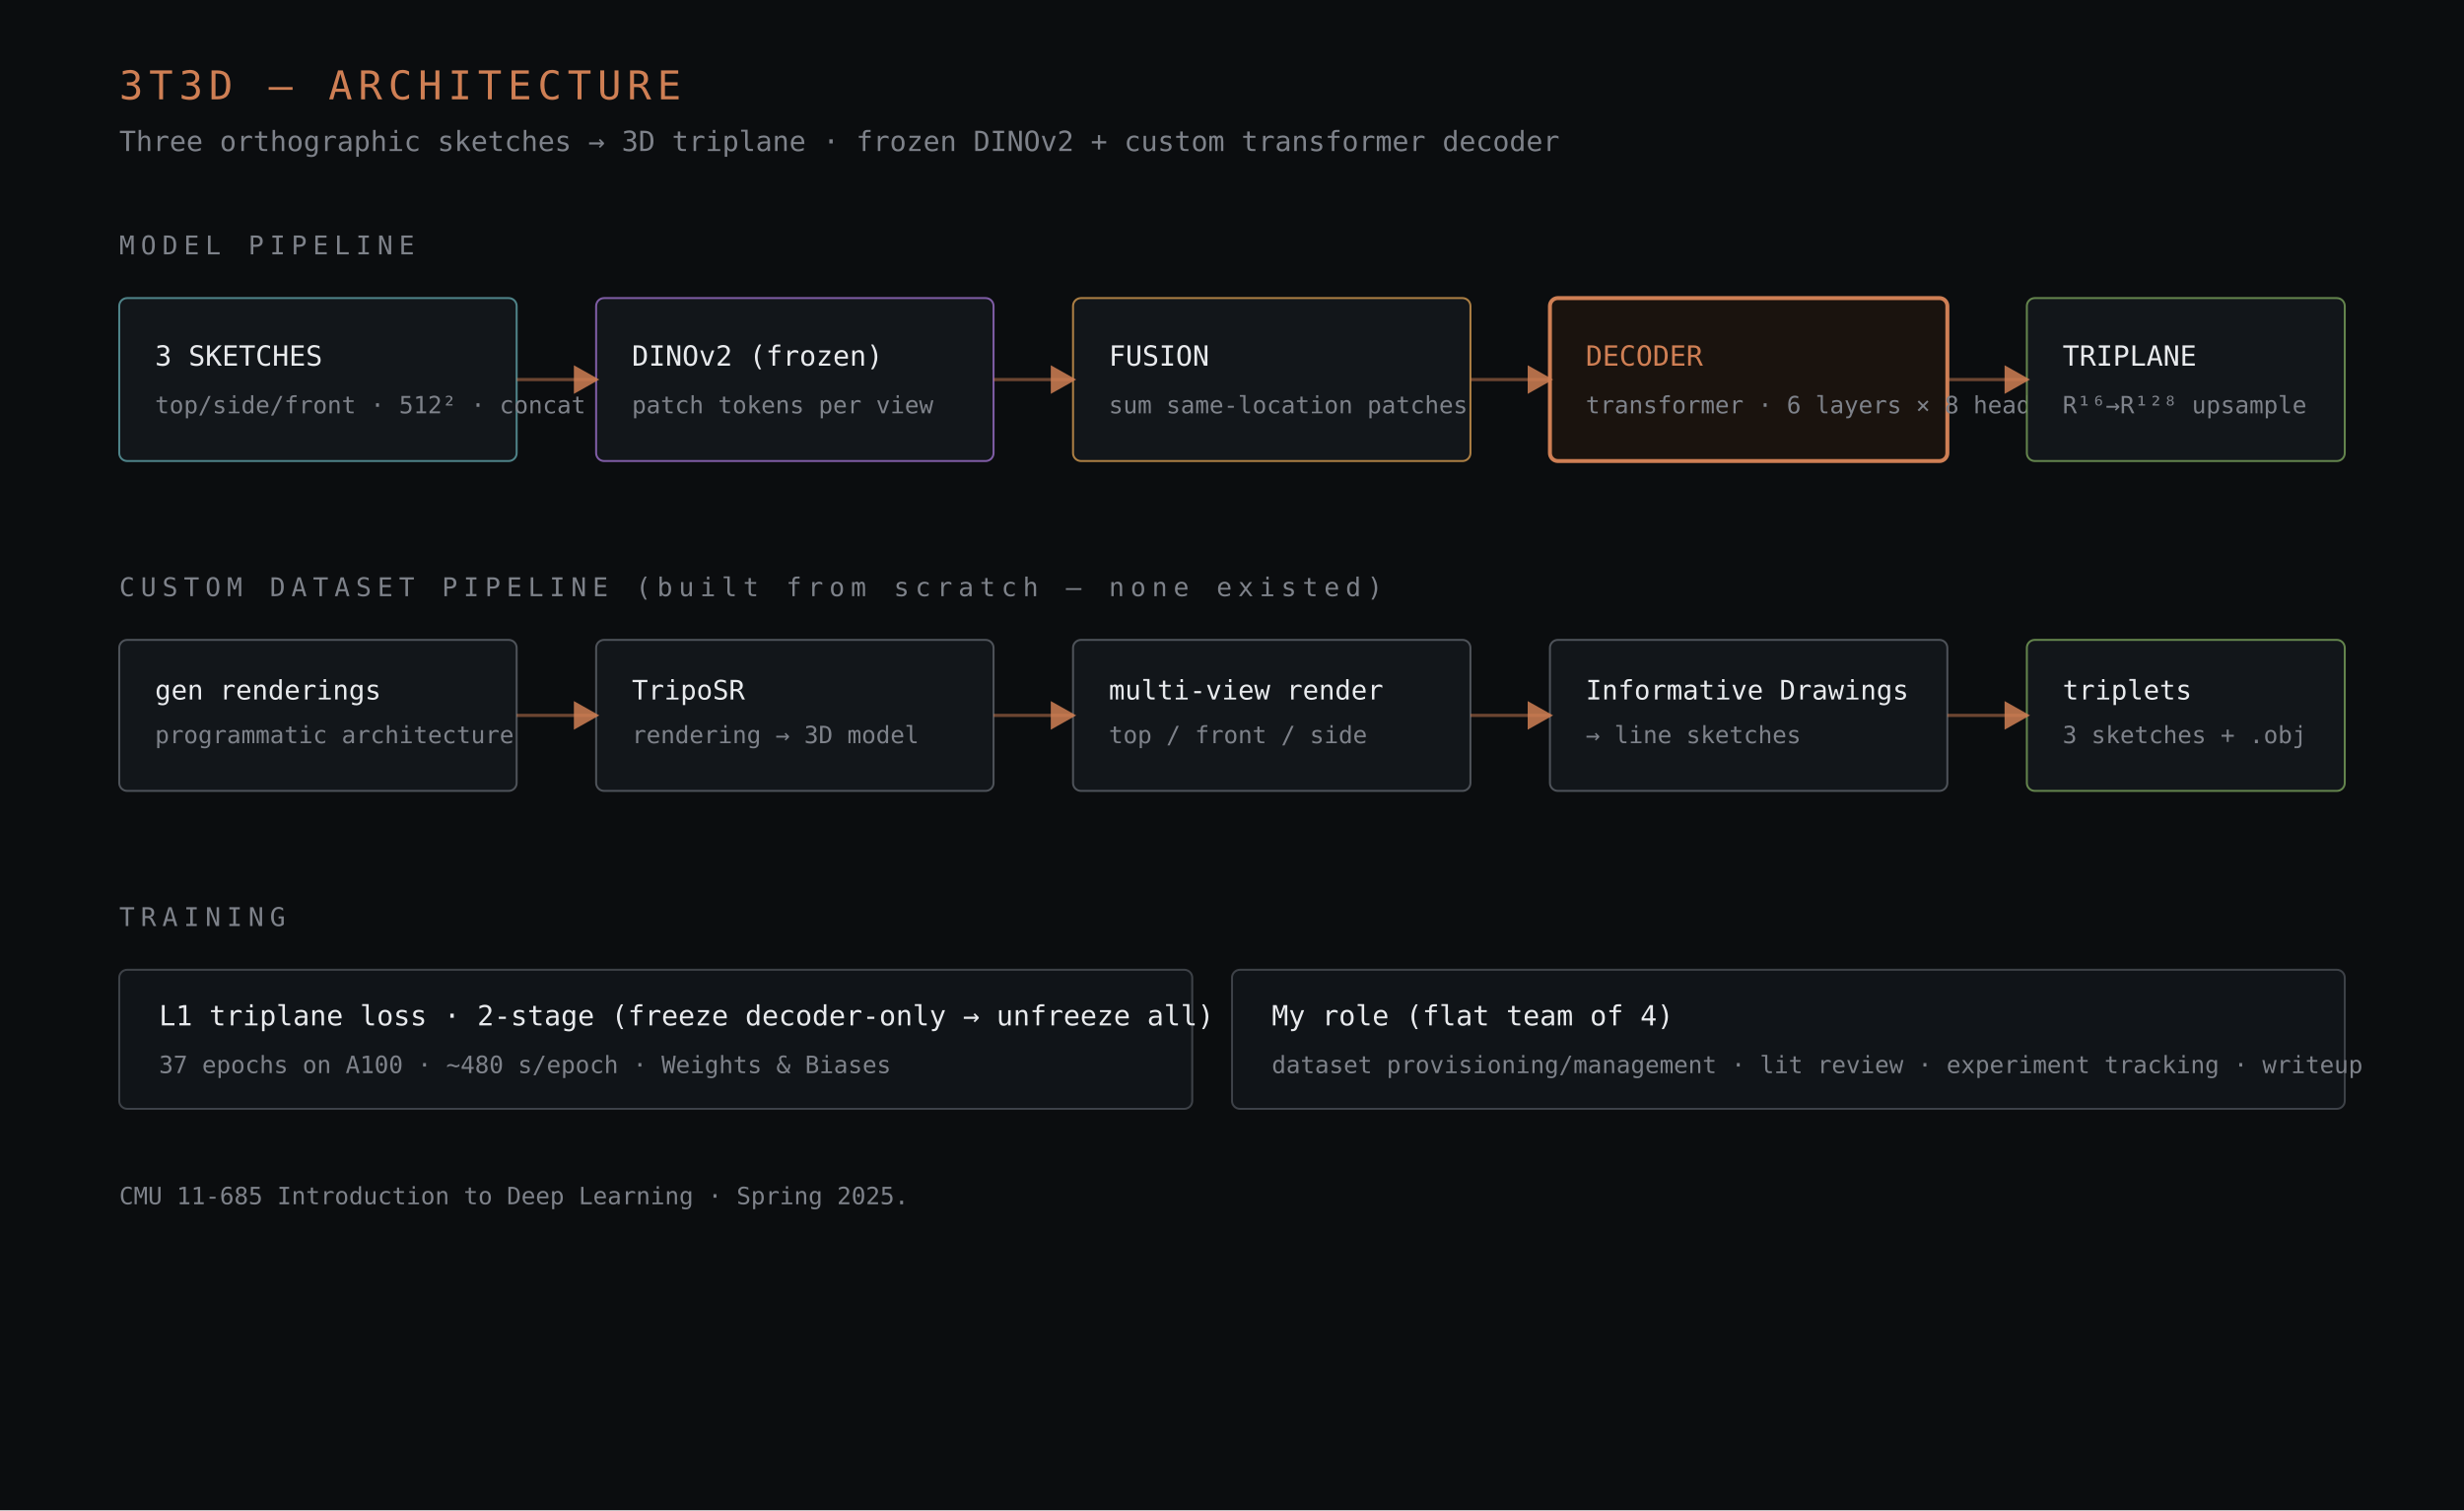
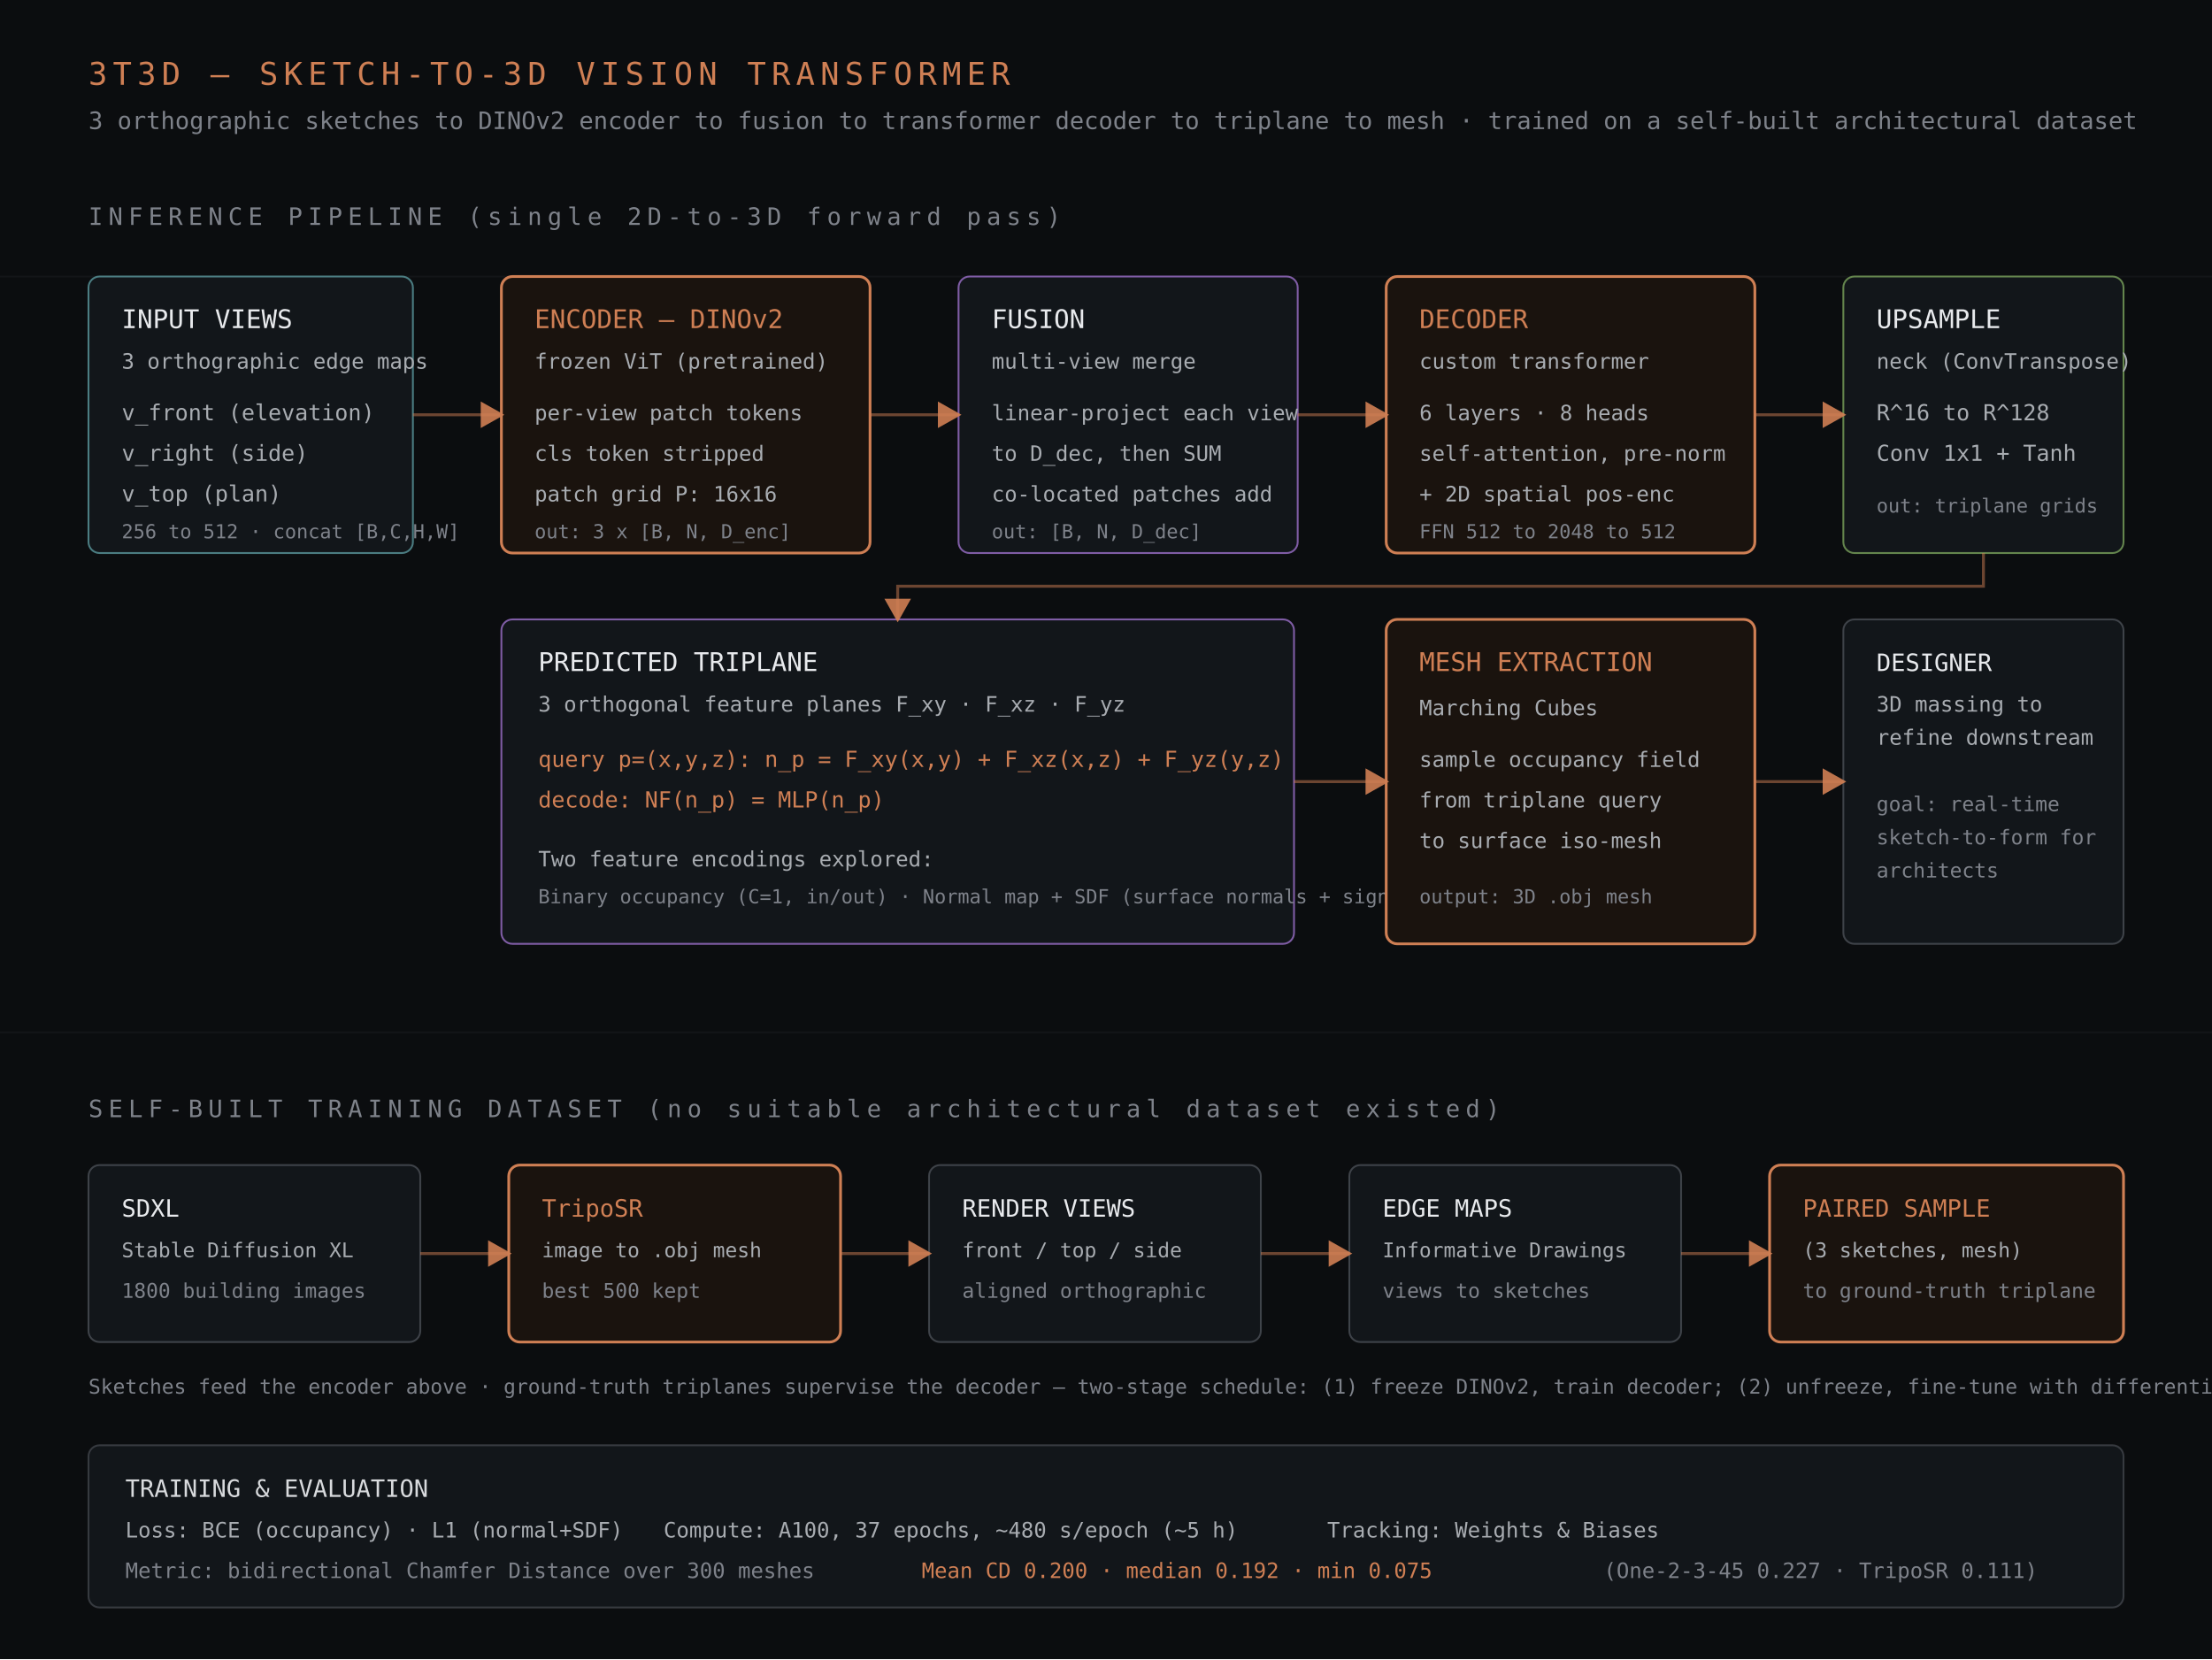
- <svg xmlns="http://www.w3.org/2000/svg" viewBox="0 0 1240 760" width="1240" height="760" font-family="'IBM Plex Mono', ui-monospace, monospace">
+ <svg xmlns="http://www.w3.org/2000/svg" viewBox="0 0 1200 900" width="1200" height="900" font-family="'IBM Plex Mono', ui-monospace, monospace">
  <defs>
-     <marker id="tt-a" markerWidth="9" markerHeight="9" refX="7" refY="4.5" orient="auto">
-       <path d="M0,0 L8,4.5 L0,9 Z" fill="#cf7f54" fill-opacity="0.85" />
+     <marker id="a3-arrow" markerWidth="9" markerHeight="9" refX="7" refY="4.5" orient="auto">
+       <path d="M0,0 L8,4.5 L0,9 Z" fill="#cf7f54" fill-opacity="0.9" />
    </marker>
  </defs>
-   <rect width="1240" height="760" fill="#0b0d0f" />
-   <text x="60" y="50" fill="#cf7f54" font-size="20" letter-spacing="3">3T3D — ARCHITECTURE</text>
-   <text x="60" y="76" fill="#7e828a" font-size="14">Three orthographic sketches → 3D triplane · frozen DINOv2 + custom transformer decoder</text>
-   <text x="60" y="128" fill="#7e828a" font-size="13" letter-spacing="3">MODEL PIPELINE</text>
-   <g font-size="14">
-     <rect x="60" y="150" width="200" height="82" rx="4" fill="#12161a" stroke="#5fa0a6" stroke-opacity="0.8" />
-     <text x="78" y="184" fill="#e8eaed">3 SKETCHES</text>
-     <text x="78" y="208" fill="#7e828a" font-size="12">top/side/front · 512² · concat</text>
-     <rect x="300" y="150" width="200" height="82" rx="4" fill="#12161a" stroke="#9b6fc9" stroke-opacity="0.8" />
-     <text x="318" y="184" fill="#e8eaed">DINOv2 (frozen)</text>
-     <text x="318" y="208" fill="#7e828a" font-size="12">patch tokens per view</text>
-     <rect x="540" y="150" width="200" height="82" rx="4" fill="#12161a" stroke="#d49b50" stroke-opacity="0.8" />
-     <text x="558" y="184" fill="#e8eaed">FUSION</text>
-     <text x="558" y="208" fill="#7e828a" font-size="12">sum same-location patches</text>
-     <rect x="780" y="150" width="200" height="82" rx="4" fill="#1a130e" stroke="#cf7f54" stroke-width="2" />
-     <text x="798" y="184" fill="#cf7f54">DECODER</text>
-     <text x="798" y="208" fill="#7e828a" font-size="12">transformer · 6 layers × 8 heads</text>
-     <rect x="1020" y="150" width="160" height="82" rx="4" fill="#12161a" stroke="#7aa15c" stroke-opacity="0.8" />
-     <text x="1038" y="184" fill="#e8eaed">TRIPLANE</text>
-     <text x="1038" y="208" fill="#7e828a" font-size="12">R¹⁶→R¹²⁸ upsample</text>
+   <rect width="1200" height="900" fill="#0b0d0f" />
+   <g stroke="#5e636b" stroke-opacity="0.10" stroke-width="1">
+     <line x1="0" y1="150" x2="1200" y2="150" />
+     <line x1="0" y1="560" x2="1200" y2="560" />
  </g>
+   <text x="48" y="46" fill="#cf7f54" font-size="17" letter-spacing="3">3T3D — SKETCH-TO-3D VISION TRANSFORMER</text>
+   <text x="48" y="70" fill="#7e828a" font-size="13">3 orthographic sketches to DINOv2 encoder to fusion to transformer decoder to triplane to mesh · trained on a self-built architectural dataset</text>
+   <text x="48" y="122" fill="#7e828a" font-size="13" letter-spacing="3">INFERENCE PIPELINE  (single 2D-to-3D forward pass)</text>
+   <rect x="48" y="150" width="176" height="150" rx="6" fill="#12161a" stroke="#5fa0a6" stroke-opacity="0.75" />
+   <text x="66" y="178" fill="#e8eaed" font-size="14">INPUT VIEWS</text>
+   <text x="66" y="200" fill="#a8acb1" font-size="11.5">3 orthographic edge maps</text>
+   <g font-size="12" fill="#a8acb1">
+     <text x="66" y="228">v_front  (elevation)</text>
+     <text x="66" y="250">v_right  (side)</text>
+     <text x="66" y="272">v_top    (plan)</text>
+   </g>
+   <text x="66" y="292" fill="#7e828a" font-size="10.5">256 to 512 · concat [B,C,H,W]</text>
+   <rect x="272" y="150" width="200" height="150" rx="6" fill="#1a130e" stroke="#cf7f54" stroke-width="1.5" />
+   <text x="290" y="178" fill="#cf7f54" font-size="14">ENCODER — DINOv2</text>
+   <text x="290" y="200" fill="#a8acb1" font-size="11.5">frozen ViT (pretrained)</text>
+   <g font-size="11.5" fill="#a8acb1">
+     <text x="290" y="228">per-view patch tokens</text>
+     <text x="290" y="250">cls token stripped</text>
+     <text x="290" y="272">patch grid P: 16x16</text>
+   </g>
+   <text x="290" y="292" fill="#7e828a" font-size="10.5">out: 3 x [B, N, D_enc]</text>
+   <rect x="520" y="150" width="184" height="150" rx="6" fill="#12161a" stroke="#9b6fc9" stroke-opacity="0.8" />
+   <text x="538" y="178" fill="#e8eaed" font-size="14">FUSION</text>
+   <text x="538" y="200" fill="#a8acb1" font-size="11.5">multi-view merge</text>
+   <g font-size="11.5" fill="#a8acb1">
+     <text x="538" y="228">linear-project each view</text>
+     <text x="538" y="250">to D_dec, then SUM</text>
+     <text x="538" y="272">co-located patches add</text>
+   </g>
+   <text x="538" y="292" fill="#7e828a" font-size="10.5">out: [B, N, D_dec]</text>
+   <rect x="752" y="150" width="200" height="150" rx="6" fill="#1a130e" stroke="#cf7f54" stroke-width="1.5" />
+   <text x="770" y="178" fill="#cf7f54" font-size="14">DECODER</text>
+   <text x="770" y="200" fill="#a8acb1" font-size="11.5">custom transformer</text>
+   <g font-size="11.5" fill="#a8acb1">
+     <text x="770" y="228">6 layers · 8 heads</text>
+     <text x="770" y="250">self-attention, pre-norm</text>
+     <text x="770" y="272">+ 2D spatial pos-enc</text>
+   </g>
+   <text x="770" y="292" fill="#7e828a" font-size="10.5">FFN 512 to 2048 to 512</text>
+   <rect x="1000" y="150" width="152" height="150" rx="6" fill="#12161a" stroke="#7aa15c" stroke-opacity="0.8" />
+   <text x="1018" y="178" fill="#e8eaed" font-size="14">UPSAMPLE</text>
+   <text x="1018" y="200" fill="#a8acb1" font-size="11.5">neck (ConvTranspose)</text>
+   <g font-size="12" fill="#a8acb1">
+     <text x="1018" y="228">R^16 to R^128</text>
+     <text x="1018" y="250">Conv 1x1 + Tanh</text>
+   </g>
+   <text x="1018" y="278" fill="#7e828a" font-size="10.5">out: triplane grids</text>
  <g stroke="#cf7f54" stroke-opacity="0.5" stroke-width="1.6" fill="none">
-     <line x1="260" y1="191" x2="300" y2="191" marker-end="url(#tt-a)" />
-     <line x1="500" y1="191" x2="540" y2="191" marker-end="url(#tt-a)" />
-     <line x1="740" y1="191" x2="780" y2="191" marker-end="url(#tt-a)" />
-     <line x1="980" y1="191" x2="1020" y2="191" marker-end="url(#tt-a)" />
+     <line x1="224" y1="225" x2="272" y2="225" marker-end="url(#a3-arrow)" />
+     <line x1="472" y1="225" x2="520" y2="225" marker-end="url(#a3-arrow)" />
+     <line x1="704" y1="225" x2="752" y2="225" marker-end="url(#a3-arrow)" />
+     <line x1="952" y1="225" x2="1000" y2="225" marker-end="url(#a3-arrow)" />
  </g>
-   <text x="60" y="300" fill="#7e828a" font-size="13" letter-spacing="3">CUSTOM DATASET PIPELINE (built from scratch — none existed)</text>
-   <g font-size="13.5">
-     <rect x="60" y="322" width="200" height="76" rx="4" fill="#12161a" stroke="#5e636b" stroke-opacity="0.8" />
-     <text x="78" y="352" fill="#e8eaed">gen renderings</text>
-     <text x="78" y="374" fill="#7e828a" font-size="12">programmatic architecture</text>
-     <rect x="300" y="322" width="200" height="76" rx="4" fill="#12161a" stroke="#5e636b" stroke-opacity="0.8" />
-     <text x="318" y="352" fill="#e8eaed">TripoSR</text>
-     <text x="318" y="374" fill="#7e828a" font-size="12">rendering → 3D model</text>
-     <rect x="540" y="322" width="200" height="76" rx="4" fill="#12161a" stroke="#5e636b" stroke-opacity="0.8" />
-     <text x="558" y="352" fill="#e8eaed">multi-view render</text>
-     <text x="558" y="374" fill="#7e828a" font-size="12">top / front / side</text>
-     <rect x="780" y="322" width="200" height="76" rx="4" fill="#12161a" stroke="#5e636b" stroke-opacity="0.8" />
-     <text x="798" y="352" fill="#e8eaed">Informative Drawings</text>
-     <text x="798" y="374" fill="#7e828a" font-size="12">→ line sketches</text>
-     <rect x="1020" y="322" width="160" height="76" rx="4" fill="#12161a" stroke="#7aa15c" stroke-opacity="0.8" />
-     <text x="1038" y="352" fill="#e8eaed">triplets</text>
-     <text x="1038" y="374" fill="#7e828a" font-size="12">3 sketches + .obj</text>
+   <rect x="272" y="336" width="430" height="176" rx="6" fill="#12161a" stroke="#9b6fc9" stroke-opacity="0.8" />
+   <text x="292" y="364" fill="#e8eaed" font-size="14">PREDICTED TRIPLANE</text>
+   <text x="292" y="386" fill="#a8acb1" font-size="11.5">3 orthogonal feature planes  F_xy · F_xz · F_yz</text>
+   <text x="292" y="416" fill="#cf7f54" font-size="12">query p=(x,y,z):  n_p = F_xy(x,y) + F_xz(x,z) + F_yz(y,z)</text>
+   <text x="292" y="438" fill="#cf7f54" font-size="12">decode:  NF(n_p) = MLP(n_p)</text>
+   <text x="292" y="470" fill="#a8acb1" font-size="11.5">Two feature encodings explored:</text>
+   <text x="292" y="490" fill="#7e828a" font-size="10.5">Binary occupancy (C=1, in/out) · Normal map + SDF (surface normals + signed distance)</text>
+   <rect x="752" y="336" width="200" height="176" rx="6" fill="#1a130e" stroke="#cf7f54" stroke-width="1.5" />
+   <text x="770" y="364" fill="#cf7f54" font-size="14">MESH EXTRACTION</text>
+   <text x="770" y="388" fill="#a8acb1" font-size="11.5">Marching Cubes</text>
+   <g font-size="11.5" fill="#a8acb1">
+     <text x="770" y="416">sample occupancy field</text>
+     <text x="770" y="438">from triplane query</text>
+     <text x="770" y="460">to surface iso-mesh</text>
  </g>
+   <text x="770" y="490" fill="#7e828a" font-size="10.5">output: 3D .obj mesh</text>
+   <rect x="1000" y="336" width="152" height="176" rx="6" fill="#12161a" stroke="#5e636b" stroke-opacity="0.6" />
+   <text x="1018" y="364" fill="#e8eaed" font-size="13">DESIGNER</text>
+   <text x="1018" y="386" fill="#a8acb1" font-size="11.5">3D massing to</text>
+   <text x="1018" y="404" fill="#a8acb1" font-size="11.5">refine downstream</text>
+   <text x="1018" y="440" fill="#7e828a" font-size="11">goal: real-time</text>
+   <text x="1018" y="458" fill="#7e828a" font-size="11">sketch-to-form for</text>
+   <text x="1018" y="476" fill="#7e828a" font-size="11">architects</text>
  <g stroke="#cf7f54" stroke-opacity="0.5" stroke-width="1.6" fill="none">
-     <line x1="260" y1="360" x2="300" y2="360" marker-end="url(#tt-a)" />
-     <line x1="500" y1="360" x2="540" y2="360" marker-end="url(#tt-a)" />
-     <line x1="740" y1="360" x2="780" y2="360" marker-end="url(#tt-a)" />
-     <line x1="980" y1="360" x2="1020" y2="360" marker-end="url(#tt-a)" />
+     <path d="M1076,300 L1076,318 L487,318 L487,336" marker-end="url(#a3-arrow)" />
+     <line x1="702" y1="424" x2="752" y2="424" marker-end="url(#a3-arrow)" />
+     <line x1="952" y1="424" x2="1000" y2="424" marker-end="url(#a3-arrow)" />
  </g>
-   <text x="60" y="466" fill="#7e828a" font-size="13" letter-spacing="3">TRAINING</text>
-   <g font-size="14">
-     <rect x="60" y="488" width="540" height="70" rx="4" fill="#101418" stroke="#5e636b" stroke-opacity="0.6" />
-     <text x="80" y="516" fill="#e8eaed">L1 triplane loss · 2-stage (freeze decoder-only → unfreeze all)</text>
-     <text x="80" y="540" fill="#7e828a" font-size="12">37 epochs on A100 · ~480 s/epoch · Weights &amp; Biases</text>
-     <rect x="620" y="488" width="560" height="70" rx="4" fill="#101418" stroke="#5e636b" stroke-opacity="0.6" />
-     <text x="640" y="516" fill="#e8eaed">My role (flat team of 4)</text>
-     <text x="640" y="540" fill="#7e828a" font-size="12">dataset provisioning/management · lit review · experiment tracking · writeup</text>
+   <text x="48" y="606" fill="#7e828a" font-size="13" letter-spacing="3">SELF-BUILT TRAINING DATASET  (no suitable architectural dataset existed)</text>
+   <rect x="48" y="632" width="180" height="96" rx="6" fill="#12161a" stroke="#5e636b" stroke-opacity="0.6" />
+   <text x="66" y="660" fill="#e8eaed" font-size="13">SDXL</text>
+   <text x="66" y="682" fill="#a8acb1" font-size="11">Stable Diffusion XL</text>
+   <text x="66" y="704" fill="#7e828a" font-size="11">1800 building images</text>
+   <rect x="276" y="632" width="180" height="96" rx="6" fill="#1a130e" stroke="#cf7f54" stroke-width="1.5" />
+   <text x="294" y="660" fill="#cf7f54" font-size="13">TripoSR</text>
+   <text x="294" y="682" fill="#a8acb1" font-size="11">image to .obj mesh</text>
+   <text x="294" y="704" fill="#7e828a" font-size="11">best 500 kept</text>
+   <rect x="504" y="632" width="180" height="96" rx="6" fill="#12161a" stroke="#5e636b" stroke-opacity="0.6" />
+   <text x="522" y="660" fill="#e8eaed" font-size="13">RENDER VIEWS</text>
+   <text x="522" y="682" fill="#a8acb1" font-size="11">front / top / side</text>
+   <text x="522" y="704" fill="#7e828a" font-size="11">aligned orthographic</text>
+   <rect x="732" y="632" width="180" height="96" rx="6" fill="#12161a" stroke="#5e636b" stroke-opacity="0.6" />
+   <text x="750" y="660" fill="#e8eaed" font-size="13">EDGE MAPS</text>
+   <text x="750" y="682" fill="#a8acb1" font-size="11">Informative Drawings</text>
+   <text x="750" y="704" fill="#7e828a" font-size="11">views to sketches</text>
+   <rect x="960" y="632" width="192" height="96" rx="6" fill="#1a130e" stroke="#cf7f54" stroke-width="1.5" />
+   <text x="978" y="660" fill="#cf7f54" font-size="13">PAIRED SAMPLE</text>
+   <text x="978" y="682" fill="#a8acb1" font-size="11">(3 sketches, mesh)</text>
+   <text x="978" y="704" fill="#7e828a" font-size="11">to ground-truth triplane</text>
+   <g stroke="#cf7f54" stroke-opacity="0.5" stroke-width="1.6" fill="none">
+     <line x1="228" y1="680" x2="276" y2="680" marker-end="url(#a3-arrow)" />
+     <line x1="456" y1="680" x2="504" y2="680" marker-end="url(#a3-arrow)" />
+     <line x1="684" y1="680" x2="732" y2="680" marker-end="url(#a3-arrow)" />
+     <line x1="912" y1="680" x2="960" y2="680" marker-end="url(#a3-arrow)" />
  </g>
-   <text x="60" y="606" fill="#7e828a" font-size="12">CMU 11-685 Introduction to Deep Learning · Spring 2025.</text>
+   <text x="48" y="756" fill="#7e828a" font-size="11">Sketches feed the encoder above · ground-truth triplanes supervise the decoder — two-stage schedule: (1) freeze DINOv2, train decoder; (2) unfreeze, fine-tune with differentiated LRs.</text>
+   <rect x="48" y="784" width="1104" height="88" rx="6" fill="#12161a" stroke="#5e636b" stroke-opacity="0.5" />
+   <text x="68" y="812" fill="#d8dadd" font-size="13">TRAINING &amp; EVALUATION</text>
+   <g font-size="11.5" fill="#a8acb1">
+     <text x="68" y="834">Loss: BCE (occupancy) · L1 (normal+SDF)</text>
+     <text x="360" y="834">Compute: A100, 37 epochs, ~480 s/epoch (~5 h)</text>
+     <text x="720" y="834">Tracking: Weights &amp; Biases</text>
+   </g>
+   <g font-size="11.5" fill="#7e828a">
+     <text x="68" y="856">Metric: bidirectional Chamfer Distance over 300 meshes</text>
+     <text x="500" y="856" fill="#cf7f54">Mean CD 0.200 · median 0.192 · min 0.075</text>
+     <text x="870" y="856">(One-2-3-45 0.227 · TripoSR 0.111)</text>
+   </g>
</svg>
